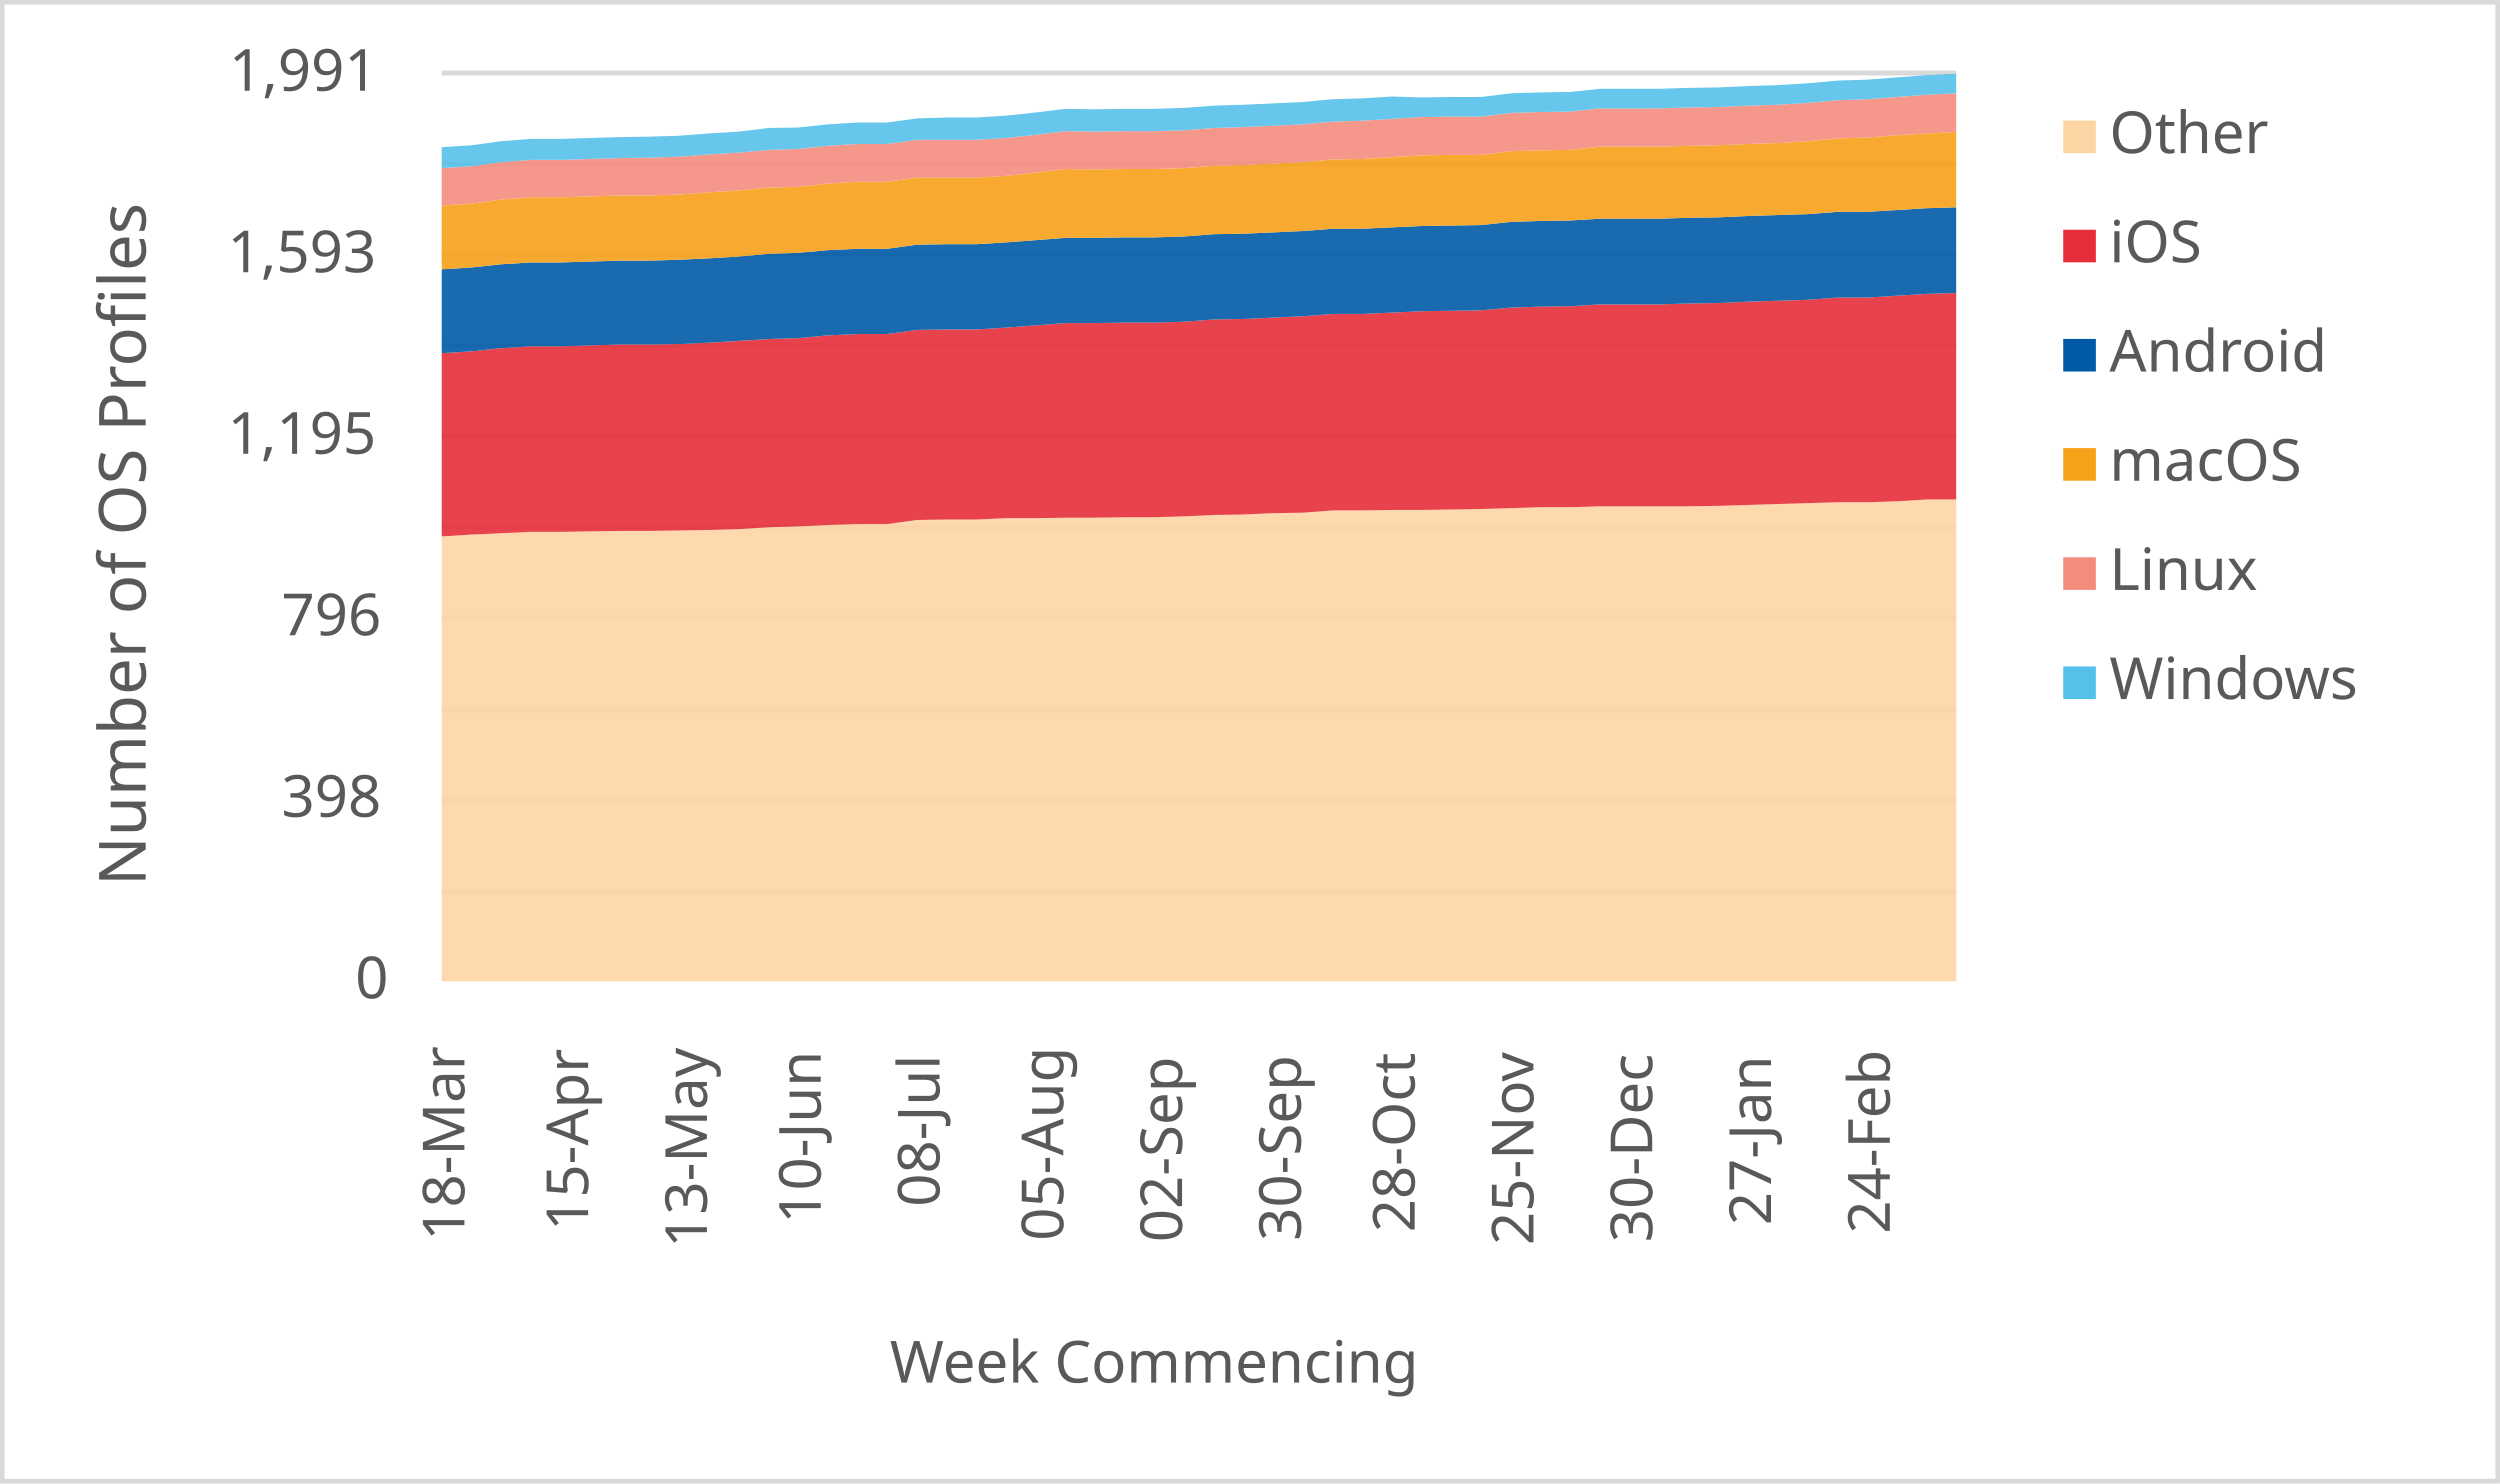
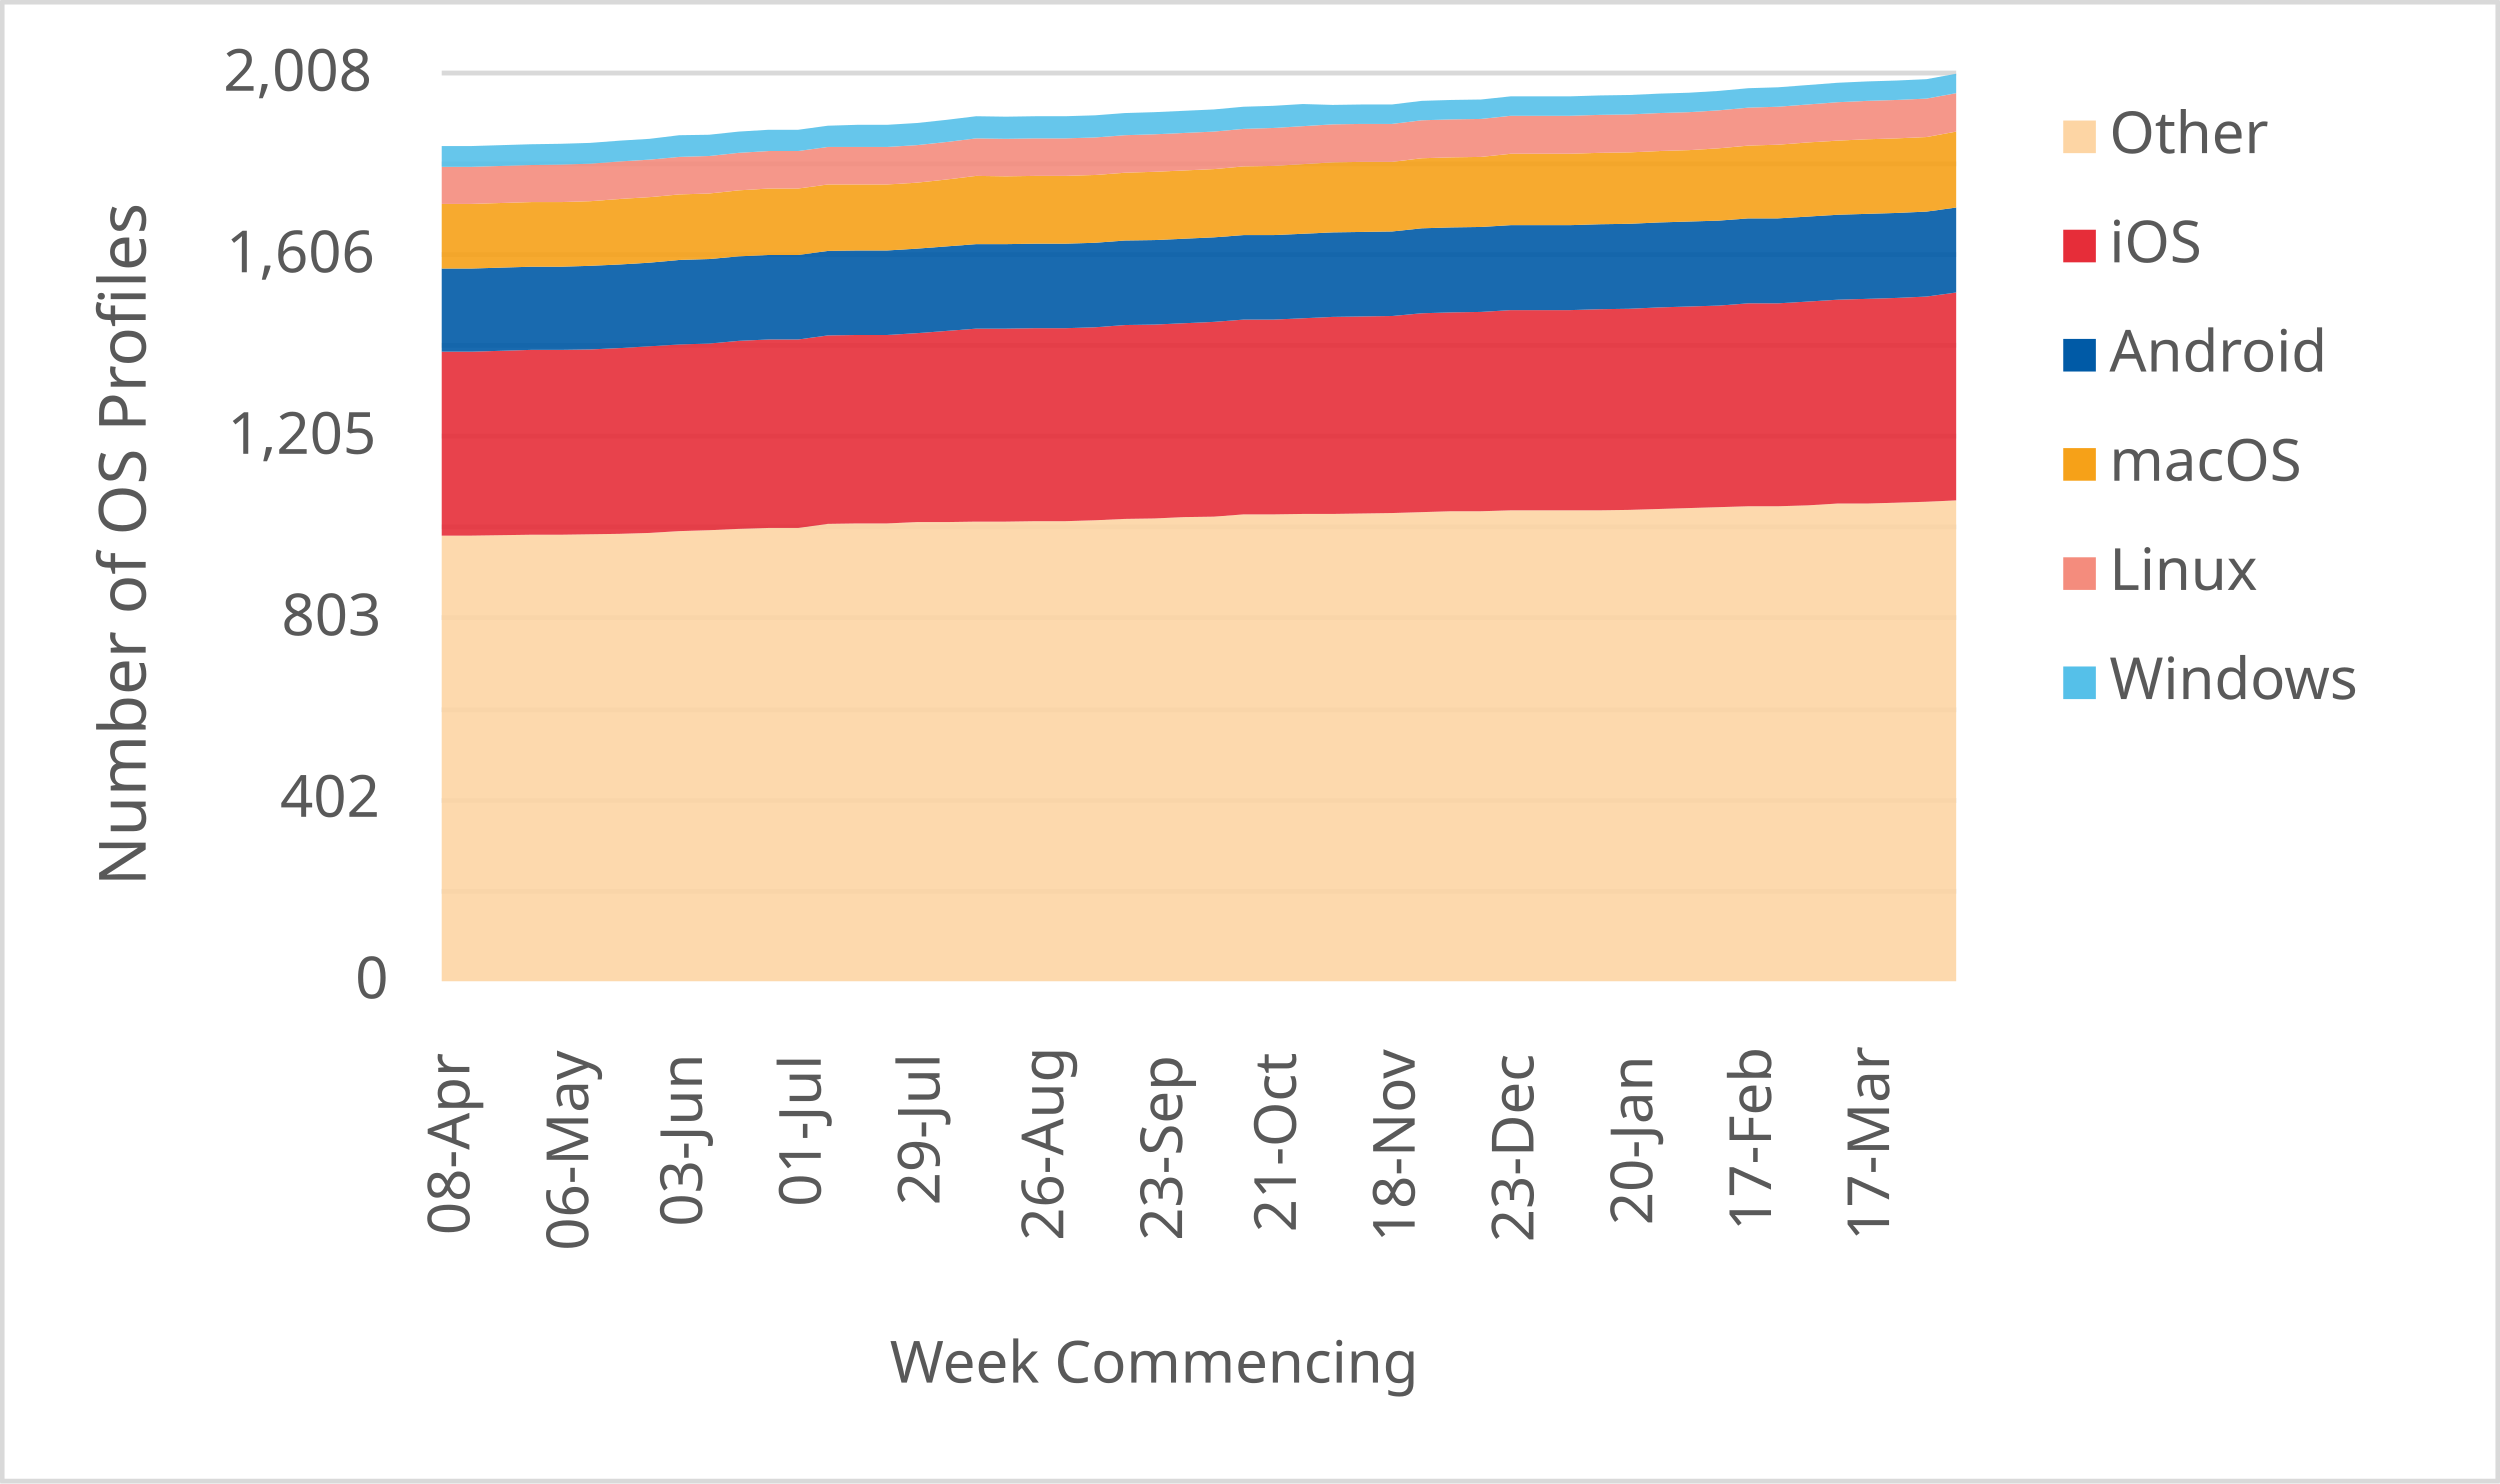
<svg xmlns="http://www.w3.org/2000/svg" width="1763" height="1046" xml:space="preserve" overflow="hidden">
  <defs>
    <clipPath id="clip0">
      <rect x="2917" y="346" width="1763" height="1046" />
    </clipPath>
  </defs>
  <g clip-path="url(#clip0)" transform="translate(-2917 -346)">
    <rect x="2918" y="347" width="1760" height="1043" fill="#FFFFFF" />
    <g>
      <path d="    M3228.5 974.532 4296.5 974.532    M3228.5 910.53 4296.5 910.53    M3228.5 846.528 4296.5 846.528    M3228.5 781.526 4296.5 781.526    M3228.5 717.524 4296.5 717.524    M3228.5 653.522 4296.5 653.522    M3228.5 589.52 4296.5 589.52    M3228.5 525.517 4296.5 525.517    M3228.5 461.515 4296.5 461.515    M3228.5 397.5 4296.5 397.5" stroke="#D9D9D9" stroke-width="3.438" stroke-linejoin="round" stroke-miterlimit="10" fill="none" />
    </g>
    <g>
      <path d="M 1038.5 4296.5 1038.5" stroke="#D9D9D9" stroke-width="3.438" stroke-linejoin="round" stroke-miterlimit="10" fill="none" fill-rule="evenodd" />
    </g>
    <g>
-       <text fill="#595959" font-family="Verdana,sans-serif" font-weight="400" font-size="41" transform="matrix(6.12323e-17 -1 1 6.12323e-17 3244.5 1221)">18-Mar</text>
+       <text fill="#595959" font-family="Verdana,sans-serif" font-weight="400" font-size="41" transform="matrix(6.12323e-17 -1 1 6.12323e-17 3248 1217)">08-Apr</text>
    </g>
    <g>
-       <text fill="#595959" font-family="Verdana,sans-serif" font-weight="400" font-size="41" transform="matrix(6.12323e-17 -1 1 6.12323e-17 3331.765 1214)">15-Apr</text>
+       <text fill="#595959" font-family="Verdana,sans-serif" font-weight="400" font-size="41" transform="matrix(6.12323e-17 -1 1 6.12323e-17 3331.765 1228)">06-May</text>
    </g>
    <g>
-       <text fill="#595959" font-family="Verdana,sans-serif" font-weight="400" font-size="41" transform="matrix(6.12323e-17 -1 1 6.12323e-17 3415.529 1226)">13-May</text>
+       <text fill="#595959" font-family="Verdana,sans-serif" font-weight="400" font-size="41" transform="matrix(6.12323e-17 -1 1 6.12323e-17 3412.029 1211)">03-Jun</text>
    </g>
    <g>
-       <text fill="#595959" font-family="Verdana,sans-serif" font-weight="400" font-size="41" transform="matrix(6.12323e-17 -1 1 6.12323e-17 3495.794 1209)">10-Jun</text>
+       <text fill="#595959" font-family="Verdana,sans-serif" font-weight="400" font-size="41" transform="matrix(6.12323e-17 -1 1 6.12323e-17 3495.794 1197)">01-Jul</text>
    </g>
    <g>
-       <text fill="#595959" font-family="Verdana,sans-serif" font-weight="400" font-size="41" transform="matrix(6.12323e-17 -1 1 6.12323e-17 3579.559 1197)">08-Jul</text>
+       <text fill="#595959" font-family="Verdana,sans-serif" font-weight="400" font-size="41" transform="matrix(6.12323e-17 -1 1 6.12323e-17 3579.559 1196)">29-Jul</text>
    </g>
    <g>
-       <text fill="#595959" font-family="Verdana,sans-serif" font-weight="400" font-size="41" transform="matrix(6.12323e-17 -1 1 6.12323e-17 3666.824 1221)">05-Aug</text>
+       <text fill="#595959" font-family="Verdana,sans-serif" font-weight="400" font-size="41" transform="matrix(6.12323e-17 -1 1 6.12323e-17 3666.824 1221)">26-Aug</text>
    </g>
    <g>
-       <text fill="#595959" font-family="Verdana,sans-serif" font-weight="400" font-size="41" transform="matrix(6.12323e-17 -1 1 6.12323e-17 3750.588 1222)">02-Sep</text>
+       <text fill="#595959" font-family="Verdana,sans-serif" font-weight="400" font-size="41" transform="matrix(6.12323e-17 -1 1 6.12323e-17 3750.588 1221)">23-Sep</text>
    </g>
    <g>
-       <text fill="#595959" font-family="Verdana,sans-serif" font-weight="400" font-size="41" transform="matrix(6.12323e-17 -1 1 6.12323e-17 3834.353 1221)">30-Sep</text>
+       <text fill="#595959" font-family="Verdana,sans-serif" font-weight="400" font-size="41" transform="matrix(6.12323e-17 -1 1 6.12323e-17 3830.853 1215)">21-Oct</text>
    </g>
    <g>
-       <text fill="#595959" font-family="Verdana,sans-serif" font-weight="400" font-size="41" transform="matrix(6.12323e-17 -1 1 6.12323e-17 3914.618 1215)">28-Oct</text>
+       <text fill="#595959" font-family="Verdana,sans-serif" font-weight="400" font-size="41" transform="matrix(6.12323e-17 -1 1 6.12323e-17 3914.618 1222)">18-Nov</text>
    </g>
    <g>
-       <text fill="#595959" font-family="Verdana,sans-serif" font-weight="400" font-size="41" transform="matrix(6.12323e-17 -1 1 6.12323e-17 3998.382 1224)">25-Nov</text>
+       <text fill="#595959" font-family="Verdana,sans-serif" font-weight="400" font-size="41" transform="matrix(6.12323e-17 -1 1 6.12323e-17 3998.382 1222)">23-Dec</text>
    </g>
    <g>
-       <text fill="#595959" font-family="Verdana,sans-serif" font-weight="400" font-size="41" transform="matrix(6.12323e-17 -1 1 6.12323e-17 4082.147 1222)">30-Dec</text>
+       <text fill="#595959" font-family="Verdana,sans-serif" font-weight="400" font-size="41" transform="matrix(6.12323e-17 -1 1 6.12323e-17 4082.147 1210)">20-Jan</text>
    </g>
    <g>
-       <text fill="#595959" font-family="Verdana,sans-serif" font-weight="400" font-size="41" transform="matrix(6.12323e-17 -1 1 6.12323e-17 4165.912 1210)">27-Jan</text>
+       <text fill="#595959" font-family="Verdana,sans-serif" font-weight="400" font-size="41" transform="matrix(6.12323e-17 -1 1 6.12323e-17 4165.912 1214)">17-Feb</text>
    </g>
    <g>
-       <text fill="#595959" font-family="Verdana,sans-serif" font-weight="400" font-size="41" transform="matrix(6.12323e-17 -1 1 6.12323e-17 4249.676 1216)">24-Feb</text>
+       <text fill="#595959" font-family="Verdana,sans-serif" font-weight="400" font-size="41" transform="matrix(6.12323e-17 -1 1 6.12323e-17 4249.176 1221)">17-Mar</text>
    </g>
    <g>
      <text fill="#595959" font-family="Verdana,sans-serif" font-weight="400" font-size="41" transform="matrix(1 0 0 1 3167.5 1050)">0</text>
    </g>
    <g>
-       <text fill="#595959" font-family="Verdana,sans-serif" font-weight="400" font-size="41" transform="matrix(1 0 0 1 3115.5 922)">398</text>
+       <text fill="#595959" font-family="Verdana,sans-serif" font-weight="400" font-size="41" transform="matrix(1 0 0 1 3114.5 922)">402</text>
    </g>
    <g>
-       <text fill="#595959" font-family="Verdana,sans-serif" font-weight="400" font-size="41" transform="matrix(1 0 0 1 3115.5 794)">796</text>
+       <text fill="#595959" font-family="Verdana,sans-serif" font-weight="400" font-size="41" transform="matrix(1 0 0 1 3115.5 794)">803</text>
    </g>
    <g>
-       <text fill="#595959" font-family="Verdana,sans-serif" font-weight="400" font-size="41" transform="matrix(1 0 0 1 3077.5 666)">1,195</text>
+       <text fill="#595959" font-family="Verdana,sans-serif" font-weight="400" font-size="41" transform="matrix(1 0 0 1 3077.5 666)">1,205</text>
    </g>
    <g>
-       <text fill="#595959" font-family="Verdana,sans-serif" font-weight="400" font-size="41" transform="matrix(1 0 0 1 3077.5 538)">1,593</text>
+       <text fill="#595959" font-family="Verdana,sans-serif" font-weight="400" font-size="41" transform="matrix(1 0 0 1 3076.5 538)">1,606</text>
    </g>
    <g>
-       <text fill="#595959" font-family="Verdana,sans-serif" font-weight="400" font-size="41" transform="matrix(1 0 0 1 3078.5 410)">1,991</text>
+       <text fill="#595959" font-family="Verdana,sans-serif" font-weight="400" font-size="41" transform="matrix(1 0 0 1 3074.5 410)">2,008</text>
    </g>
    <g>
      <text fill="#595959" font-family="Verdana,sans-serif" font-weight="400" font-size="41" transform="matrix(1 0 0 1 3544.5 1321)">Week Commencing</text>
    </g>
    <g>
      <text fill="#595959" font-family="Verdana,sans-serif" font-weight="400" font-size="46" transform="matrix(6.12323e-17 -1 1 6.12323e-17 3019.73 970.75)">Number of OS Profiles</text>
    </g>
    <rect x="2918.5" y="347.5" width="1760" height="1043" stroke="#D9D9D9" stroke-width="3.438" stroke-linejoin="round" stroke-miterlimit="10" fill="none" />
    <g>
-       <path d="M3228.5 1038 3249.441 1038 3270.382 1038 3291.324 1038 3312.265 1038 3333.206 1038 3354.147 1038 3375.088 1038 3396.029 1038 3416.971 1038 3437.912 1038 3458.853 1038 3479.794 1038 3500.735 1038 3521.676 1038 3542.618 1038 3563.559 1038 3584.5 1038 3605.441 1038 3626.382 1038 3647.324 1038 3668.265 1038 3689.206 1038 3710.147 1038 3731.088 1038 3752.029 1038 3772.971 1038 3793.912 1038 3814.853 1038 3835.794 1038 3856.735 1038 3877.676 1038 3898.618 1038 3919.559 1038 3940.5 1038 3961.441 1038 3982.382 1038 4003.324 1038 4024.265 1038 4045.206 1038 4066.147 1038 4087.088 1038 4108.029 1038 4128.971 1038 4149.912 1038 4170.853 1038 4191.794 1038 4212.735 1038 4233.676 1038 4254.618 1038 4275.559 1038 4296.5 1038 4296.5 698.231 4275.559 698.231 4254.618 699.517 4233.676 700.16 4212.735 700.16 4191.794 700.803 4170.853 701.446 4149.912 702.088 4128.971 702.731 4108.029 703.053 4087.088 703.053 4066.147 703.053 4045.206 703.053 4024.265 703.696 4003.324 703.696 3982.382 704.339 3961.441 704.981 3940.5 705.303 3919.559 705.624 3898.618 705.624 3877.676 705.946 3856.735 705.946 3835.794 707.553 3814.853 707.874 3793.912 708.839 3772.971 709.16 3752.029 710.125 3731.088 710.767 3710.147 710.767 3689.206 711.089 3668.265 711.089 3647.324 711.41 3626.382 711.41 3605.441 712.375 3584.5 712.375 3563.559 712.696 3542.618 715.589 3521.676 715.589 3500.735 716.232 3479.794 717.196 3458.853 717.839 3437.912 719.125 3416.971 719.768 3396.029 720.089 3375.088 720.411 3354.147 720.411 3333.206 720.732 3312.265 721.054 3291.324 721.054 3270.382 722.018 3249.441 722.982 3228.5 724.268 3228.5 1038Z" fill="#fdd5a4" opacity="0.9" />
+       <path d="M3228.5 1038 3249.441 1038 3270.382 1038 3291.324 1038 3312.265 1038 3333.206 1038 3354.147 1038 3375.088 1038 3396.029 1038 3416.971 1038 3437.912 1038 3458.853 1038 3479.794 1038 3500.735 1038 3521.676 1038 3542.618 1038 3563.559 1038 3584.5 1038 3605.441 1038 3626.382 1038 3647.324 1038 3668.265 1038 3689.206 1038 3710.147 1038 3731.088 1038 3752.029 1038 3772.971 1038 3793.912 1038 3814.853 1038 3835.794 1038 3856.735 1038 3877.676 1038 3898.618 1038 3919.559 1038 3940.5 1038 3961.441 1038 3982.382 1038 4003.324 1038 4024.265 1038 4045.206 1038 4066.147 1038 4087.088 1038 4108.029 1038 4128.971 1038 4149.912 1038 4170.853 1038 4191.794 1038 4212.735 1038 4233.676 1038 4254.618 1038 4275.559 1038 4296.5 1038 4296.5 698.876 4275.559 699.833 4254.618 700.47 4233.676 701.108 4212.735 701.108 4191.794 702.382 4170.853 703.02 4149.912 703.02 4128.971 703.657 4108.029 704.295 4087.088 704.932 4066.147 705.57 4045.206 705.888 4024.265 705.888 4003.324 705.888 3982.382 705.888 3961.441 706.526 3940.5 706.526 3919.559 707.163 3898.618 707.801 3877.676 708.12 3856.735 708.438 3835.794 708.438 3814.853 708.757 3793.912 708.757 3772.971 710.351 3752.029 710.669 3731.088 711.625 3710.147 711.944 3689.206 712.9 3668.265 713.538 3647.324 713.538 3626.382 713.857 3605.441 713.857 3584.5 714.175 3563.559 714.175 3542.618 715.131 3521.676 715.131 3500.735 715.45 3479.794 718.319 3458.853 718.319 3437.912 718.956 3416.971 719.912 3396.029 720.55 3375.088 721.825 3354.147 722.462 3333.206 722.781 3312.265 723.1 3291.324 723.1 3270.382 723.418 3249.441 723.737 3228.5 723.737 3228.5 1038Z" fill="#fdd5a4" opacity="0.9" />
    </g>
    <g>
-       <path d="M3228.5 724.268 3249.441 722.982 3270.382 722.018 3291.324 721.054 3312.265 721.054 3333.206 720.732 3354.147 720.411 3375.088 720.411 3396.029 720.089 3416.971 719.768 3437.912 719.125 3458.853 717.839 3479.794 717.196 3500.735 716.232 3521.676 715.589 3542.618 715.589 3563.559 712.696 3584.5 712.375 3605.441 712.375 3626.382 711.41 3647.324 711.41 3668.265 711.089 3689.206 711.089 3710.147 710.767 3731.088 710.767 3752.029 710.125 3772.971 709.16 3793.912 708.839 3814.853 707.874 3835.794 707.553 3856.735 705.946 3877.676 705.946 3898.618 705.624 3919.559 705.624 3940.5 705.303 3961.441 704.981 3982.382 704.339 4003.324 703.696 4024.265 703.696 4045.206 703.053 4066.147 703.053 4087.088 703.053 4108.029 703.053 4128.971 702.731 4149.912 702.088 4170.853 701.446 4191.794 700.803 4212.735 700.16 4233.676 700.16 4254.618 699.517 4275.559 698.231 4296.5 698.231 4296.5 552.616 4275.559 553.259 4254.618 554.544 4233.676 555.83 4212.735 555.83 4191.794 557.437 4170.853 558.08 4149.912 558.723 4128.971 559.688 4108.029 560.009 4087.088 560.652 4066.147 560.652 4045.206 560.652 4024.265 561.938 4003.324 562.259 3982.382 562.902 3961.441 564.831 3940.5 565.152 3919.559 565.474 3898.618 566.438 3877.676 567.402 3856.735 567.402 3835.794 569.01 3814.853 569.974 3793.912 570.938 3772.971 571.26 3752.029 572.867 3731.088 573.51 3710.147 573.51 3689.206 573.831 3668.265 573.831 3647.324 575.438 3626.382 577.046 3605.441 578.331 3584.5 578.331 3563.559 578.653 3542.618 581.546 3521.676 581.546 3500.735 582.51 3479.794 584.439 3458.853 585.082 3437.912 586.368 3416.971 587.653 3396.029 588.618 3375.088 588.939 3354.147 588.939 3333.206 589.582 3312.265 590.225 3291.324 590.225 3270.382 591.511 3249.441 593.761 3228.5 595.047 3228.5 724.268Z" fill="#e62d39" opacity="0.9" />
+       <path d="M3228.5 723.737 3249.441 723.737 3270.382 723.418 3291.324 723.1 3312.265 723.1 3333.206 722.781 3354.147 722.462 3375.088 721.825 3396.029 720.55 3416.971 719.912 3437.912 718.956 3458.853 718.319 3479.794 718.319 3500.735 715.45 3521.676 715.131 3542.618 715.131 3563.559 714.175 3584.5 714.175 3605.441 713.857 3626.382 713.857 3647.324 713.538 3668.265 713.538 3689.206 712.9 3710.147 711.944 3731.088 711.625 3752.029 710.669 3772.971 710.351 3793.912 708.757 3814.853 708.757 3835.794 708.438 3856.735 708.438 3877.676 708.12 3898.618 707.801 3919.559 707.163 3940.5 706.526 3961.441 706.526 3982.382 705.888 4003.324 705.888 4024.265 705.888 4045.206 705.888 4066.147 705.57 4087.088 704.932 4108.029 704.295 4128.971 703.657 4149.912 703.02 4170.853 703.02 4191.794 702.382 4212.735 701.108 4233.676 701.108 4254.618 700.47 4275.559 699.833 4296.5 698.876 4296.5 552.263 4275.559 555.131 4254.618 556.088 4233.676 556.725 4212.735 557.363 4191.794 558.637 4170.853 559.912 4149.912 559.912 4128.971 561.506 4108.029 562.143 4087.088 562.781 4066.147 563.737 4045.206 564.056 4024.265 564.693 4003.324 564.693 3982.382 564.693 3961.441 565.968 3940.5 566.287 3919.559 566.924 3898.618 568.837 3877.676 569.155 3856.735 569.474 3835.794 570.43 3814.853 571.386 3793.912 571.386 3772.971 572.98 3752.029 573.936 3731.088 574.892 3710.147 575.211 3689.206 576.805 3668.265 577.442 3647.324 577.442 3626.382 577.761 3605.441 577.761 3584.5 579.355 3563.559 580.948 3542.618 582.223 3521.676 582.223 3500.735 582.542 3479.794 585.41 3458.853 585.41 3437.912 586.367 3416.971 588.279 3396.029 588.916 3375.088 590.191 3354.147 591.466 3333.206 592.422 3312.265 592.741 3291.324 592.741 3270.382 593.378 3249.441 594.016 3228.5 594.016 3228.5 723.737Z" fill="#e62d39" opacity="0.9" />
    </g>
    <g>
-       <path d="M3228.5 595.047 3249.441 593.761 3270.382 591.511 3291.324 590.225 3312.265 590.225 3333.206 589.582 3354.147 588.939 3375.088 588.939 3396.029 588.618 3416.971 587.653 3437.912 586.368 3458.853 585.082 3479.794 584.439 3500.735 582.51 3521.676 581.546 3542.618 581.546 3563.559 578.653 3584.5 578.331 3605.441 578.331 3626.382 577.046 3647.324 575.438 3668.265 573.831 3689.206 573.831 3710.147 573.51 3731.088 573.51 3752.029 572.867 3772.971 571.26 3793.912 570.938 3814.853 569.974 3835.794 569.01 3856.735 567.402 3877.676 567.402 3898.618 566.438 3919.559 565.474 3940.5 565.152 3961.441 564.831 3982.382 562.902 4003.324 562.259 4024.265 561.938 4045.206 560.652 4066.147 560.652 4087.088 560.652 4108.029 560.009 4128.971 559.688 4149.912 558.723 4170.853 558.08 4191.794 557.437 4212.735 555.83 4233.676 555.83 4254.618 554.544 4275.559 553.259 4296.5 552.616 4296.5 492.184 4275.559 492.827 4254.618 494.113 4233.676 495.398 4212.735 495.398 4191.794 497.006 4170.853 497.648 4149.912 498.291 4128.971 499.256 4108.029 499.577 4087.088 500.22 4066.147 500.22 4045.206 500.22 4024.265 501.506 4003.324 501.827 3982.382 502.47 3961.441 504.72 3940.5 505.042 3919.559 505.363 3898.618 506.327 3877.676 507.292 3856.735 507.292 3835.794 508.899 3814.853 509.863 3793.912 510.828 3772.971 511.149 3752.029 512.756 3731.088 513.399 3710.147 513.399 3689.206 513.721 3668.265 513.721 3647.324 515.328 3626.382 516.935 3605.441 518.221 3584.5 518.221 3563.559 518.542 3542.618 521.435 3521.676 521.435 3500.735 522.4 3479.794 524.328 3458.853 524.971 3437.912 526.9 3416.971 528.186 3396.029 529.15 3375.088 529.793 3354.147 529.793 3333.206 530.436 3312.265 531.079 3291.324 531.079 3270.382 532.365 3249.441 534.615 3228.5 535.901 3228.5 595.047Z" fill="#005aa6" opacity="0.9" />
+       <path d="M3228.5 594.016 3249.441 594.016 3270.382 593.378 3291.324 592.741 3312.265 592.741 3333.206 592.422 3354.147 591.466 3375.088 590.191 3396.029 588.916 3416.971 588.279 3437.912 586.367 3458.853 585.41 3479.794 585.41 3500.735 582.542 3521.676 582.223 3542.618 582.223 3563.559 580.948 3584.5 579.355 3605.441 577.761 3626.382 577.761 3647.324 577.442 3668.265 577.442 3689.206 576.805 3710.147 575.211 3731.088 574.892 3752.029 573.936 3772.971 572.98 3793.912 571.386 3814.853 571.386 3835.794 570.43 3856.735 569.474 3877.676 569.155 3898.618 568.837 3919.559 566.924 3940.5 566.287 3961.441 565.968 3982.382 564.693 4003.324 564.693 4024.265 564.693 4045.206 564.056 4066.147 563.737 4087.088 562.781 4108.029 562.143 4128.971 561.506 4149.912 559.912 4170.853 559.912 4191.794 558.637 4212.735 557.363 4233.676 556.725 4254.618 556.088 4275.559 555.131 4296.5 552.263 4296.5 492.343 4275.559 495.211 4254.618 496.167 4233.676 496.805 4212.735 497.442 4191.794 498.717 4170.853 499.992 4149.912 499.992 4128.971 501.586 4108.029 502.223 4087.088 502.861 4066.147 503.817 4045.206 504.135 4024.265 504.773 4003.324 504.773 3982.382 504.773 3961.441 506.048 3940.5 506.367 3919.559 507.004 3898.618 509.235 3877.676 509.554 3856.735 509.873 3835.794 510.829 3814.853 511.785 3793.912 511.785 3772.971 513.378 3752.029 514.335 3731.088 515.291 3710.147 515.61 3689.206 517.203 3668.265 517.841 3647.324 517.841 3626.382 518.159 3605.441 518.159 3584.5 519.753 3563.559 521.347 3542.618 522.622 3521.676 522.622 3500.735 522.94 3479.794 525.809 3458.853 525.809 3437.912 526.765 3416.971 528.677 3396.029 529.315 3375.088 531.227 3354.147 532.502 3333.206 533.458 3312.265 534.096 3291.324 534.096 3270.382 534.733 3249.441 535.371 3228.5 535.371 3228.5 594.016Z" fill="#005aa6" opacity="0.9" />
    </g>
    <g>
-       <path d="M3228.5 535.901 3249.441 534.615 3270.382 532.365 3291.324 531.079 3312.265 531.079 3333.206 530.436 3354.147 529.793 3375.088 529.793 3396.029 529.15 3416.971 528.186 3437.912 526.9 3458.853 524.971 3479.794 524.328 3500.735 522.4 3521.676 521.435 3542.618 521.435 3563.559 518.542 3584.5 518.221 3605.441 518.221 3626.382 516.935 3647.324 515.328 3668.265 513.721 3689.206 513.721 3710.147 513.399 3731.088 513.399 3752.029 512.756 3772.971 511.149 3793.912 510.828 3814.853 509.863 3835.794 508.899 3856.735 507.292 3877.676 507.292 3898.618 506.327 3919.559 505.363 3940.5 505.042 3961.441 504.72 3982.382 502.47 4003.324 501.827 4024.265 501.506 4045.206 500.22 4066.147 500.22 4087.088 500.22 4108.029 499.577 4128.971 499.256 4149.912 498.291 4170.853 497.648 4191.794 497.006 4212.735 495.398 4233.676 495.398 4254.618 494.113 4275.559 492.827 4296.5 492.184 4296.5 439.145 4275.559 440.109 4254.618 441.395 4233.676 443.003 4212.735 443.645 4191.794 445.574 4170.853 446.86 4149.912 447.503 4128.971 448.467 4108.029 448.789 4087.088 449.431 4066.147 449.431 4045.206 449.431 4024.265 451.682 4003.324 452.003 3982.382 452.646 3961.441 455.217 3940.5 455.217 3919.559 455.539 3898.618 456.825 3877.676 458.11 3856.735 458.432 3835.794 460.361 3814.853 461.325 3793.912 462.289 3772.971 462.932 3752.029 464.539 3731.088 465.182 3710.147 465.182 3689.206 465.504 3668.265 465.182 3647.324 467.754 3626.382 470.004 3605.441 471.29 3584.5 471.29 3563.559 471.29 3542.618 474.183 3521.676 474.183 3500.735 475.469 3479.794 477.719 3458.853 478.362 3437.912 480.29 3416.971 481.576 3396.029 483.183 3375.088 483.826 3354.147 483.826 3333.206 484.469 3312.265 485.112 3291.324 485.112 3270.382 486.719 3249.441 489.612 3228.5 490.898 3228.5 535.901Z" fill="#f6a118" opacity="0.9" />
+       <path d="M3228.5 535.371 3249.441 535.371 3270.382 534.733 3291.324 534.096 3312.265 534.096 3333.206 533.458 3354.147 532.502 3375.088 531.227 3396.029 529.315 3416.971 528.677 3437.912 526.765 3458.853 525.809 3479.794 525.809 3500.735 522.94 3521.676 522.622 3542.618 522.622 3563.559 521.347 3584.5 519.753 3605.441 518.159 3626.382 518.159 3647.324 517.841 3668.265 517.841 3689.206 517.203 3710.147 515.61 3731.088 515.291 3752.029 514.335 3772.971 513.378 3793.912 511.785 3814.853 511.785 3835.794 510.829 3856.735 509.873 3877.676 509.554 3898.618 509.235 3919.559 507.004 3940.5 506.367 3961.441 506.048 3982.382 504.773 4003.324 504.773 4024.265 504.773 4045.206 504.135 4066.147 503.817 4087.088 502.861 4108.029 502.223 4128.971 501.586 4149.912 499.992 4170.853 499.992 4191.794 498.717 4212.735 497.442 4233.676 496.805 4254.618 496.167 4275.559 495.211 4296.5 492.343 4296.5 438.797 4275.559 442.622 4254.618 443.578 4233.676 444.215 4212.735 445.171 4191.794 446.446 4170.853 448.04 4149.912 448.677 4128.971 450.59 4108.029 451.865 4087.088 452.502 4066.147 453.458 4045.206 453.777 4024.265 454.414 4003.324 454.414 3982.382 454.414 3961.441 456.645 3940.5 456.964 3919.559 457.602 3898.618 460.151 3877.676 460.151 3856.735 460.47 3835.794 461.745 3814.853 463.02 3793.912 463.339 3772.971 465.251 3752.029 466.207 3731.088 467.163 3710.147 467.801 3689.206 469.394 3668.265 470.032 3647.324 470.032 3626.382 470.351 3605.441 470.032 3584.5 472.582 3563.559 474.813 3542.618 476.088 3521.676 476.088 3500.735 476.088 3479.794 478.956 3458.853 478.956 3437.912 480.231 3416.971 482.462 3396.029 483.1 3375.088 485.012 3354.147 486.287 3333.206 487.88 3312.265 488.518 3291.324 488.518 3270.382 489.155 3249.441 489.793 3228.5 489.793 3228.5 535.371Z" fill="#f6a118" opacity="0.9" />
    </g>
    <g>
-       <path d="M3228.5 490.898 3249.441 489.612 3270.382 486.719 3291.324 485.112 3312.265 485.112 3333.206 484.469 3354.147 483.826 3375.088 483.826 3396.029 483.183 3416.971 481.576 3437.912 480.29 3458.853 478.362 3479.794 477.719 3500.735 475.469 3521.676 474.183 3542.618 474.183 3563.559 471.29 3584.5 471.29 3605.441 471.29 3626.382 470.004 3647.324 467.754 3668.265 465.182 3689.206 465.504 3710.147 465.182 3731.088 465.182 3752.029 464.539 3772.971 462.932 3793.912 462.289 3814.853 461.325 3835.794 460.361 3856.735 458.432 3877.676 458.11 3898.618 456.825 3919.559 455.539 3940.5 455.217 3961.441 455.217 3982.382 452.646 4003.324 452.003 4024.265 451.682 4045.206 449.431 4066.147 449.431 4087.088 449.431 4108.029 448.789 4128.971 448.467 4149.912 447.503 4170.853 446.86 4191.794 445.574 4212.735 443.645 4233.676 443.003 4254.618 441.395 4275.559 440.109 4296.5 439.145 4296.5 411.822 4275.559 412.787 4254.618 414.394 4233.676 416.001 4212.735 416.644 4191.794 418.573 4170.853 419.858 4149.912 420.501 4128.971 421.466 4108.029 421.787 4087.088 422.43 4066.147 422.43 4045.206 422.43 4024.265 424.68 4003.324 425.002 3982.382 425.644 3961.441 428.216 3940.5 428.216 3919.559 428.537 3898.618 429.823 3877.676 431.109 3856.735 431.752 3835.794 433.681 3814.853 434.645 3793.912 435.609 3772.971 436.252 3752.029 437.859 3731.088 438.502 3710.147 438.502 3689.206 438.824 3668.265 438.502 3647.324 441.074 3626.382 443.324 3605.441 444.61 3584.5 444.61 3563.559 444.61 3542.618 447.503 3521.676 447.503 3500.735 448.789 3479.794 451.039 3458.853 451.682 3437.912 453.61 3416.971 454.896 3396.029 456.503 3375.088 457.146 3354.147 457.468 3333.206 458.11 3312.265 458.753 3291.324 458.753 3270.382 460.361 3249.441 463.254 3228.5 464.539 3228.5 490.898Z" fill="#f48c7d" opacity="0.9" />
+       <path d="M3228.5 489.793 3249.441 489.793 3270.382 489.155 3291.324 488.518 3312.265 488.518 3333.206 487.88 3354.147 486.287 3375.088 485.012 3396.029 483.1 3416.971 482.462 3437.912 480.231 3458.853 478.956 3479.794 478.956 3500.735 476.088 3521.676 476.088 3542.618 476.088 3563.559 474.813 3584.5 472.582 3605.441 470.032 3626.382 470.351 3647.324 470.032 3668.265 470.032 3689.206 469.394 3710.147 467.801 3731.088 467.163 3752.029 466.207 3772.971 465.251 3793.912 463.339 3814.853 463.02 3835.794 461.745 3856.735 460.47 3877.676 460.151 3898.618 460.151 3919.559 457.602 3940.5 456.964 3961.441 456.645 3982.382 454.414 4003.324 454.414 4024.265 454.414 4045.206 453.777 4066.147 453.458 4087.088 452.502 4108.029 451.865 4128.971 450.59 4149.912 448.677 4170.853 448.04 4191.794 446.446 4212.735 445.171 4233.676 444.215 4254.618 443.578 4275.559 442.622 4296.5 438.797 4296.5 411.705 4275.559 415.53 4254.618 416.486 4233.676 417.124 4212.735 418.08 4191.794 419.673 4170.853 421.267 4149.912 421.904 4128.971 423.817 4108.029 425.092 4087.088 425.729 4066.147 426.685 4045.206 427.004 4024.265 427.641 4003.324 427.641 3982.382 427.641 3961.441 429.873 3940.5 430.191 3919.559 430.829 3898.618 433.378 3877.676 433.378 3856.735 433.697 3835.794 434.972 3814.853 436.247 3793.912 436.884 3772.971 438.797 3752.029 439.753 3731.088 440.709 3710.147 441.347 3689.206 442.94 3668.265 443.578 3647.324 443.578 3626.382 443.896 3605.441 443.578 3584.5 446.127 3563.559 448.359 3542.618 449.633 3521.676 449.633 3500.735 449.633 3479.794 452.502 3458.853 452.502 3437.912 453.777 3416.971 456.008 3396.029 456.645 3375.088 458.558 3354.147 459.833 3333.206 461.426 3312.265 462.064 3291.324 462.382 3270.382 463.02 3249.441 463.657 3228.5 463.657 3228.5 489.793Z" fill="#f48c7d" opacity="0.9" />
    </g>
    <g>
-       <path d="M3228.5 464.539 3249.441 463.254 3270.382 460.361 3291.324 458.753 3312.265 458.753 3333.206 458.11 3354.147 457.468 3375.088 457.146 3396.029 456.503 3416.971 454.896 3437.912 453.61 3458.853 451.682 3479.794 451.039 3500.735 448.789 3521.676 447.503 3542.618 447.503 3563.559 444.61 3584.5 444.61 3605.441 444.61 3626.382 443.324 3647.324 441.074 3668.265 438.502 3689.206 438.824 3710.147 438.502 3731.088 438.502 3752.029 437.859 3772.971 436.252 3793.912 435.609 3814.853 434.645 3835.794 433.681 3856.735 431.752 3877.676 431.109 3898.618 429.823 3919.559 428.537 3940.5 428.216 3961.441 428.216 3982.382 425.644 4003.324 425.002 4024.265 424.68 4045.206 422.43 4066.147 422.43 4087.088 422.43 4108.029 421.787 4128.971 421.466 4149.912 420.501 4170.853 419.858 4191.794 418.573 4212.735 416.644 4233.676 416.001 4254.618 414.394 4275.559 412.787 4296.5 411.822 4296.5 398 4275.559 398.964 4254.618 400.572 4233.676 402.179 4212.735 402.822 4191.794 404.75 4170.853 406.036 4149.912 406.679 4128.971 407.643 4108.029 407.965 4087.088 408.608 4066.147 408.608 4045.206 408.608 4024.265 410.858 4003.324 411.179 3982.382 411.822 3961.441 414.394 3940.5 414.394 3919.559 414.715 3898.618 414.072 3877.676 415.358 3856.735 416.001 3835.794 417.93 3814.853 418.894 3793.912 419.858 3772.971 420.501 3752.029 422.108 3731.088 422.751 3710.147 422.751 3689.206 423.073 3668.265 422.751 3647.324 425.323 3626.382 427.573 3605.441 428.859 3584.5 428.859 3563.559 429.502 3542.618 432.395 3521.676 432.395 3500.735 433.681 3479.794 435.931 3458.853 436.252 3437.912 438.824 3416.971 440.109 3396.029 441.717 3375.088 442.36 3354.147 442.681 3333.206 443.324 3312.265 443.967 3291.324 443.967 3270.382 445.574 3249.441 448.467 3228.5 449.753 3228.5 464.539Z" fill="#55c0e9" opacity="0.9" />
+       <path d="M3228.5 463.657 3249.441 463.657 3270.382 463.02 3291.324 462.382 3312.265 462.064 3333.206 461.426 3354.147 459.833 3375.088 458.558 3396.029 456.645 3416.971 456.008 3437.912 453.777 3458.853 452.502 3479.794 452.502 3500.735 449.633 3521.676 449.633 3542.618 449.633 3563.559 448.359 3584.5 446.127 3605.441 443.578 3626.382 443.896 3647.324 443.578 3668.265 443.578 3689.206 442.94 3710.147 441.347 3731.088 440.709 3752.029 439.753 3772.971 438.797 3793.912 436.884 3814.853 436.247 3835.794 434.972 3856.735 433.697 3877.676 433.378 3898.618 433.378 3919.559 430.829 3940.5 430.191 3961.441 429.873 3982.382 427.641 4003.324 427.641 4024.265 427.641 4045.206 427.004 4066.147 426.685 4087.088 425.729 4108.029 425.092 4128.971 423.817 4149.912 421.904 4170.853 421.267 4191.794 419.673 4212.735 418.08 4233.676 417.124 4254.618 416.486 4275.559 415.53 4296.5 411.705 4296.5 398 4275.559 401.825 4254.618 402.781 4233.676 403.418 4212.735 404.375 4191.794 405.968 4170.853 407.562 4149.912 408.199 4128.971 410.112 4108.029 411.386 4087.088 412.024 4066.147 412.98 4045.206 413.299 4024.265 413.936 4003.324 413.936 3982.382 413.936 3961.441 416.167 3940.5 416.486 3919.559 417.124 3898.618 419.673 3877.676 419.673 3856.735 419.992 3835.794 419.355 3814.853 420.629 3793.912 421.267 3772.971 423.179 3752.029 424.135 3731.088 425.092 3710.147 425.729 3689.206 427.323 3668.265 427.96 3647.324 427.96 3626.382 428.279 3605.441 427.96 3584.5 430.51 3563.559 432.741 3542.618 434.016 3521.676 434.016 3500.735 434.653 3479.794 437.522 3458.853 437.522 3437.912 438.797 3416.971 441.028 3396.029 441.347 3375.088 443.896 3354.147 445.171 3333.206 446.765 3312.265 447.402 3291.324 447.721 3270.382 448.359 3249.441 448.996 3228.5 448.996 3228.5 463.657Z" fill="#55c0e9" opacity="0.9" />
    </g>
    <g>
      <rect x="4372" y="431" width="23" height="23" fill="#fdd5a4" />
    </g>
    <g>
      <text fill="#595959" font-family="Verdana,sans-serif" font-weight="400" font-size="41" transform="matrix(1 0 0 1 4404.56 454)">Other</text>
    </g>
    <g>
      <rect x="4372" y="508" width="23" height="23" fill="#e62d39" />
    </g>
    <g>
      <text fill="#595959" font-family="Verdana,sans-serif" font-weight="400" font-size="41" transform="matrix(1 0 0 1 4404.56 531)">iOS</text>
    </g>
    <g>
      <rect x="4372" y="585" width="23" height="23" fill="#005aa6" />
    </g>
    <g>
      <text fill="#595959" font-family="Verdana,sans-serif" font-weight="400" font-size="41" transform="matrix(1 0 0 1 4404.56 608)">Android</text>
    </g>
    <g>
      <rect x="4372" y="662" width="23" height="23" fill="#f6a118" />
    </g>
    <g>
      <text fill="#595959" font-family="Verdana,sans-serif" font-weight="400" font-size="41" transform="matrix(1 0 0 1 4404.56 685)">macOS</text>
    </g>
    <g>
      <rect x="4372" y="739" width="23" height="23" fill="#f48c7d" />
    </g>
    <g>
      <text fill="#595959" font-family="Verdana,sans-serif" font-weight="400" font-size="41" transform="matrix(1 0 0 1 4404.56 762)">Linux</text>
    </g>
    <g>
      <rect x="4372" y="816" width="23" height="23" fill="#55c0e9" />
    </g>
    <g>
      <text fill="#595959" font-family="Verdana,sans-serif" font-weight="400" font-size="41" transform="matrix(1 0 0 1 4404.56 839)">Windows</text>
    </g>
  </g>
</svg>
